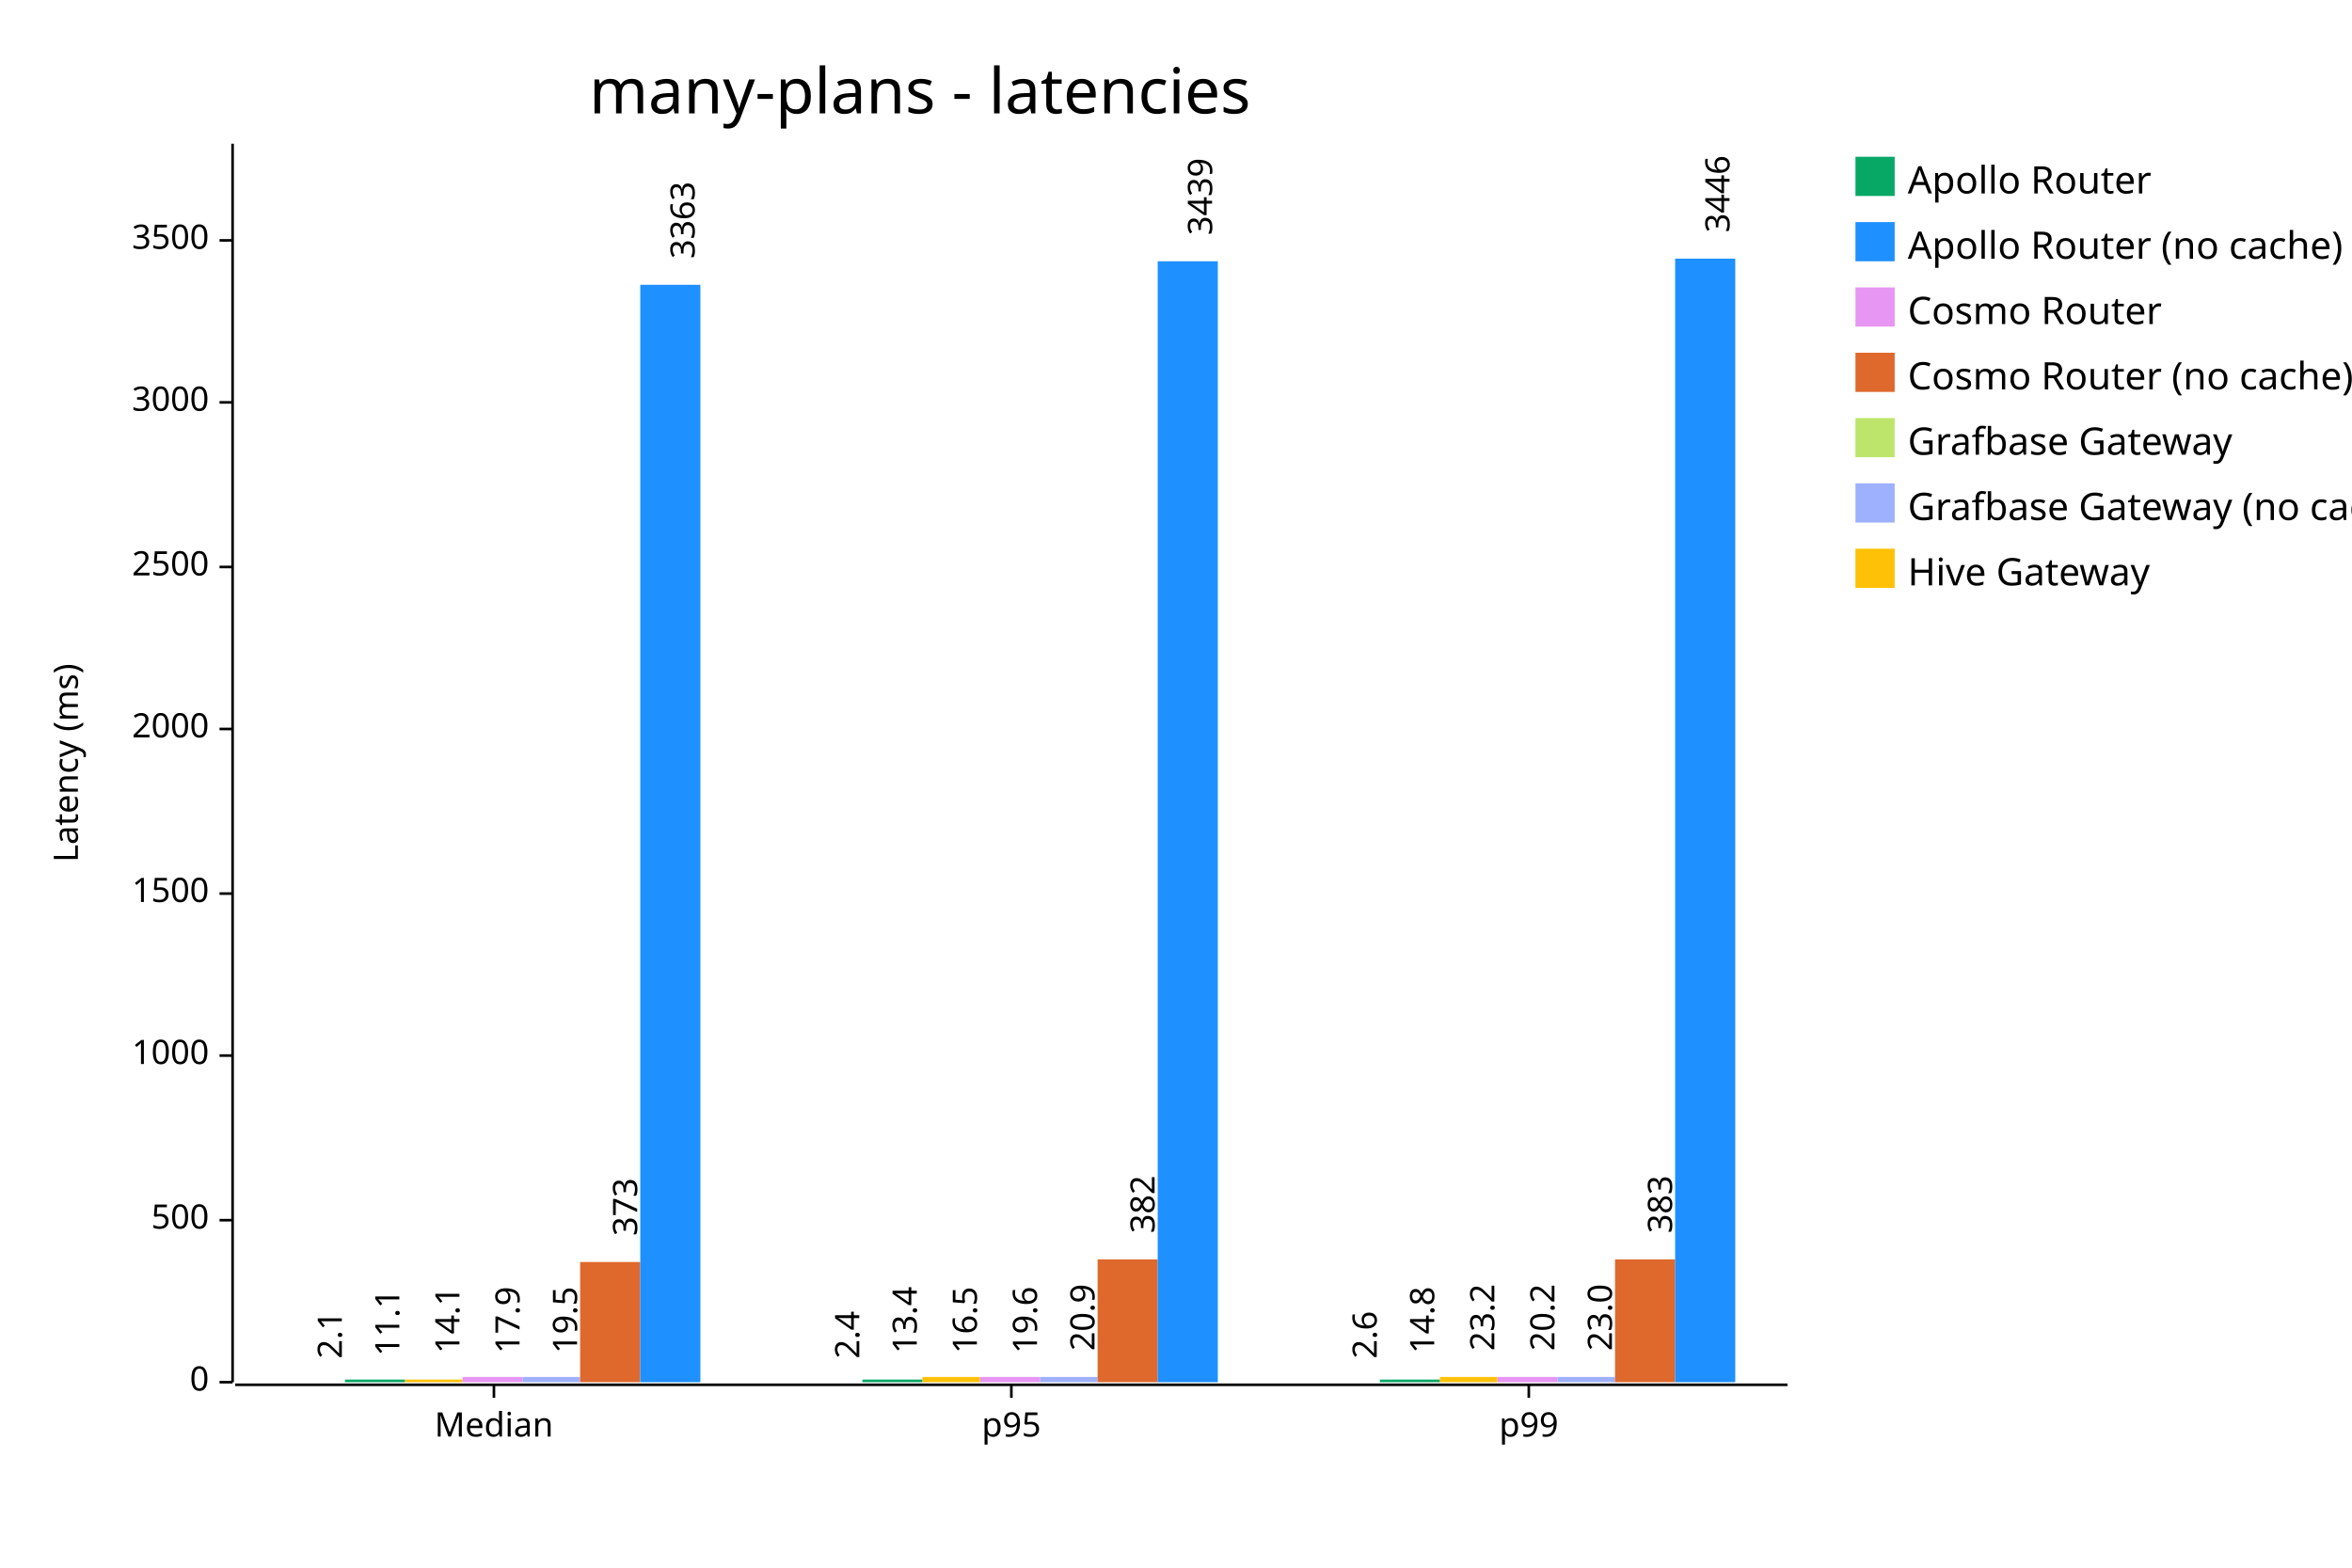
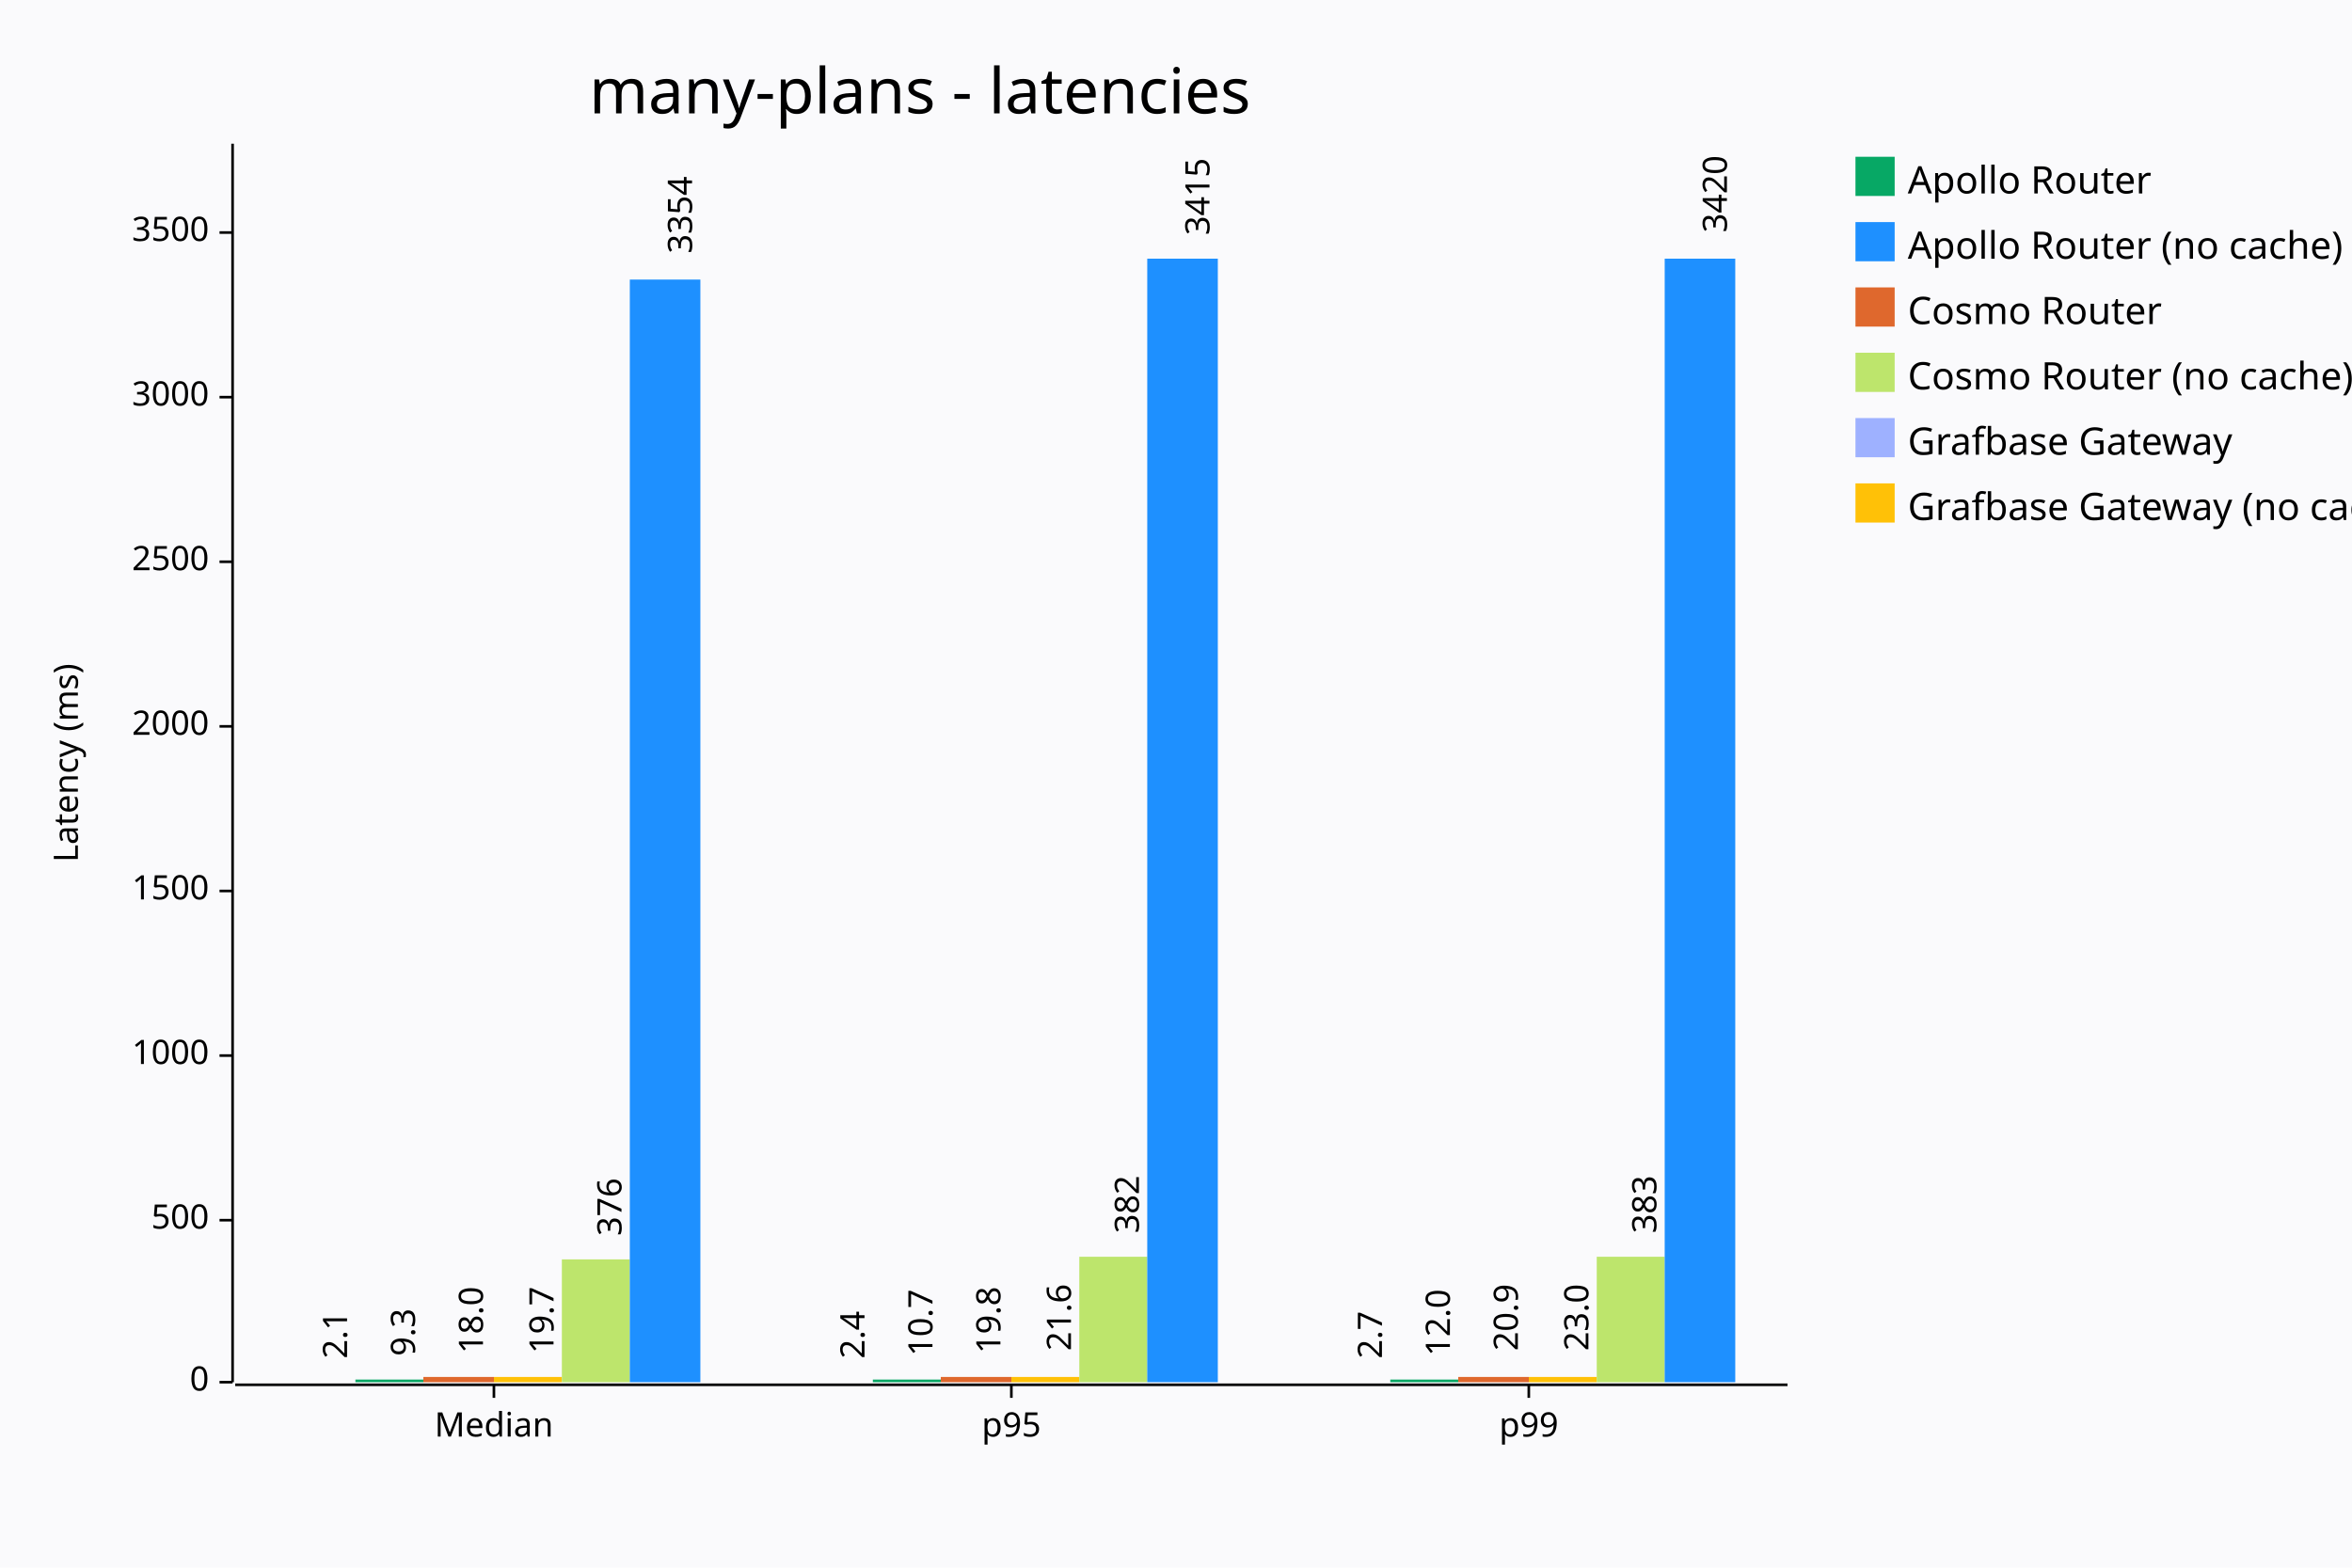
<svg xmlns="http://www.w3.org/2000/svg" width="900" height="600" viewBox="0 0 900 600">
+   <rect x="0" y="0" width="900" height="600" opacity="1" fill="#FAFAFC" stroke="none" />
  <text x="352" y="25" dy="0.76em" text-anchor="middle" font-family="sans-serif" font-size="24.194" opacity="1" fill="#000000">
many-plans - latencies
</text>
  <text x="20" y="292" dy="0.76em" text-anchor="middle" font-family="sans-serif" font-size="12.903" opacity="1" fill="#000000" transform="rotate(270, 20, 292)">
Latency (ms)
</text>
  <polyline fill="none" opacity="1" stroke="#000000" stroke-width="1" points="89,55 89,529 " />
  <text x="80" y="529" dy="0.5ex" text-anchor="end" font-family="sans-serif" font-size="12.903" opacity="1" fill="#000000">
0
</text>
  <polyline fill="none" opacity="1" stroke="#000000" stroke-width="1" points="84,529 89,529 " />
  <text x="80" y="467" dy="0.5ex" text-anchor="end" font-family="sans-serif" font-size="12.903" opacity="1" fill="#000000">
500
</text>
  <polyline fill="none" opacity="1" stroke="#000000" stroke-width="1" points="84,467 89,467 " />
  <text x="80" y="404" dy="0.5ex" text-anchor="end" font-family="sans-serif" font-size="12.903" opacity="1" fill="#000000">
1000
</text>
  <polyline fill="none" opacity="1" stroke="#000000" stroke-width="1" points="84,404 89,404 " />
-   <text x="80" y="342" dy="0.5ex" text-anchor="end" font-family="sans-serif" font-size="12.903" opacity="1" fill="#000000">
+   <text x="80" y="341" dy="0.5ex" text-anchor="end" font-family="sans-serif" font-size="12.903" opacity="1" fill="#000000">
1500
</text>
-   <polyline fill="none" opacity="1" stroke="#000000" stroke-width="1" points="84,342 89,342 " />
-   <text x="80" y="279" dy="0.5ex" text-anchor="end" font-family="sans-serif" font-size="12.903" opacity="1" fill="#000000">
+   <polyline fill="none" opacity="1" stroke="#000000" stroke-width="1" points="84,341 89,341 " />
+   <text x="80" y="278" dy="0.5ex" text-anchor="end" font-family="sans-serif" font-size="12.903" opacity="1" fill="#000000">
2000
</text>
-   <polyline fill="none" opacity="1" stroke="#000000" stroke-width="1" points="84,279 89,279 " />
-   <text x="80" y="217" dy="0.5ex" text-anchor="end" font-family="sans-serif" font-size="12.903" opacity="1" fill="#000000">
+   <polyline fill="none" opacity="1" stroke="#000000" stroke-width="1" points="84,278 89,278 " />
+   <text x="80" y="215" dy="0.5ex" text-anchor="end" font-family="sans-serif" font-size="12.903" opacity="1" fill="#000000">
2500
</text>
-   <polyline fill="none" opacity="1" stroke="#000000" stroke-width="1" points="84,217 89,217 " />
-   <text x="80" y="154" dy="0.5ex" text-anchor="end" font-family="sans-serif" font-size="12.903" opacity="1" fill="#000000">
+   <polyline fill="none" opacity="1" stroke="#000000" stroke-width="1" points="84,215 89,215 " />
+   <text x="80" y="152" dy="0.5ex" text-anchor="end" font-family="sans-serif" font-size="12.903" opacity="1" fill="#000000">
3000
</text>
-   <polyline fill="none" opacity="1" stroke="#000000" stroke-width="1" points="84,154 89,154 " />
-   <text x="80" y="92" dy="0.5ex" text-anchor="end" font-family="sans-serif" font-size="12.903" opacity="1" fill="#000000">
+   <polyline fill="none" opacity="1" stroke="#000000" stroke-width="1" points="84,152 89,152 " />
+   <text x="80" y="89" dy="0.5ex" text-anchor="end" font-family="sans-serif" font-size="12.903" opacity="1" fill="#000000">
3500
</text>
-   <polyline fill="none" opacity="1" stroke="#000000" stroke-width="1" points="84,92 89,92 " />
+   <polyline fill="none" opacity="1" stroke="#000000" stroke-width="1" points="84,89 89,89 " />
  <polyline fill="none" opacity="1" stroke="#000000" stroke-width="1" points="90,530 684,530 " />
  <text x="189" y="540" dy="0.76em" text-anchor="middle" font-family="sans-serif" font-size="12.903" opacity="1" fill="#000000">
Median
</text>
  <polyline fill="none" opacity="1" stroke="#000000" stroke-width="1" points="189,530 189,535 " />
  <text x="387" y="540" dy="0.76em" text-anchor="middle" font-family="sans-serif" font-size="12.903" opacity="1" fill="#000000">
p95
</text>
  <polyline fill="none" opacity="1" stroke="#000000" stroke-width="1" points="387,530 387,535 " />
  <text x="585" y="540" dy="0.76em" text-anchor="middle" font-family="sans-serif" font-size="12.903" opacity="1" fill="#000000">
p99
</text>
  <polyline fill="none" opacity="1" stroke="#000000" stroke-width="1" points="585,530 585,535 " />
-   <rect x="109" y="529" width="23" height="0" opacity="1" fill="#BDE56C" stroke="none" />
-   <rect x="307" y="529" width="23" height="0" opacity="1" fill="#BDE56C" stroke="none" />
-   <rect x="505" y="529" width="23" height="0" opacity="1" fill="#BDE56C" stroke="none" />
-   <text x="121" y="520" dy="0.76em" text-anchor="start" font-family="sans-serif" font-size="12.903" opacity="1" fill="#000000" transform="rotate(270, 121, 520)">
+   <rect x="109" y="529" width="27" height="0" opacity="1" fill="#9EB1FF" stroke="none" />
+   <rect x="307" y="529" width="27" height="0" opacity="1" fill="#9EB1FF" stroke="none" />
+   <rect x="505" y="529" width="27" height="0" opacity="1" fill="#9EB1FF" stroke="none" />
+   <text x="123" y="520" dy="0.76em" text-anchor="start" font-family="sans-serif" font-size="12.903" opacity="1" fill="#000000" transform="rotate(270, 123, 520)">
2.1
</text>
-   <text x="319" y="520" dy="0.76em" text-anchor="start" font-family="sans-serif" font-size="12.903" opacity="1" fill="#000000" transform="rotate(270, 319, 520)">
+   <text x="321" y="520" dy="0.76em" text-anchor="start" font-family="sans-serif" font-size="12.903" opacity="1" fill="#000000" transform="rotate(270, 321, 520)">
2.4
</text>
-   <text x="517" y="520" dy="0.76em" text-anchor="start" font-family="sans-serif" font-size="12.903" opacity="1" fill="#000000" transform="rotate(270, 517, 520)">
- 2.6
+   <text x="519" y="520" dy="0.76em" text-anchor="start" font-family="sans-serif" font-size="12.903" opacity="1" fill="#000000" transform="rotate(270, 519, 520)">
+ 2.7
</text>
-   <rect x="132" y="528" width="23" height="1" opacity="1" fill="#07A865" stroke="none" />
-   <rect x="330" y="528" width="23" height="1" opacity="1" fill="#07A865" stroke="none" />
-   <rect x="528" y="528" width="23" height="1" opacity="1" fill="#07A865" stroke="none" />
-   <text x="143" y="519" dy="0.76em" text-anchor="start" font-family="sans-serif" font-size="12.903" opacity="1" fill="#000000" transform="rotate(270, 143, 519)">
- 11.1
+   <rect x="136" y="528" width="26" height="1" opacity="1" fill="#07A865" stroke="none" />
+   <rect x="334" y="528" width="26" height="1" opacity="1" fill="#07A865" stroke="none" />
+   <rect x="532" y="528" width="26" height="1" opacity="1" fill="#07A865" stroke="none" />
+   <text x="149" y="519" dy="0.76em" text-anchor="start" font-family="sans-serif" font-size="12.903" opacity="1" fill="#000000" transform="rotate(270, 149, 519)">
+ 9.3
</text>
-   <text x="341" y="518" dy="0.76em" text-anchor="start" font-family="sans-serif" font-size="12.903" opacity="1" fill="#000000" transform="rotate(270, 341, 518)">
- 13.4
+   <text x="347" y="519" dy="0.76em" text-anchor="start" font-family="sans-serif" font-size="12.903" opacity="1" fill="#000000" transform="rotate(270, 347, 519)">
+ 10.7
</text>
-   <text x="539" y="518" dy="0.76em" text-anchor="start" font-family="sans-serif" font-size="12.903" opacity="1" fill="#000000" transform="rotate(270, 539, 518)">
- 14.8
+   <text x="545" y="519" dy="0.76em" text-anchor="start" font-family="sans-serif" font-size="12.903" opacity="1" fill="#000000" transform="rotate(270, 545, 519)">
+ 12.0
</text>
-   <rect x="155" y="528" width="22" height="1" opacity="1" fill="#FFC107" stroke="none" />
-   <rect x="353" y="527" width="22" height="2" opacity="1" fill="#FFC107" stroke="none" />
-   <rect x="551" y="527" width="22" height="2" opacity="1" fill="#FFC107" stroke="none" />
-   <text x="166" y="518" dy="0.76em" text-anchor="start" font-family="sans-serif" font-size="12.903" opacity="1" fill="#000000" transform="rotate(270, 166, 518)">
- 14.1
+   <rect x="162" y="527" width="27" height="2" opacity="1" fill="#DF682D" stroke="none" />
+   <rect x="360" y="527" width="27" height="2" opacity="1" fill="#DF682D" stroke="none" />
+   <rect x="558" y="527" width="27" height="2" opacity="1" fill="#DF682D" stroke="none" />
+   <text x="175" y="518" dy="0.76em" text-anchor="start" font-family="sans-serif" font-size="12.903" opacity="1" fill="#000000" transform="rotate(270, 175, 518)">
+ 18.0
</text>
-   <text x="364" y="518" dy="0.76em" text-anchor="start" font-family="sans-serif" font-size="12.903" opacity="1" fill="#000000" transform="rotate(270, 364, 518)">
- 16.5
+   <text x="373" y="518" dy="0.76em" text-anchor="start" font-family="sans-serif" font-size="12.903" opacity="1" fill="#000000" transform="rotate(270, 373, 518)">
+ 19.8
</text>
-   <text x="562" y="517" dy="0.76em" text-anchor="start" font-family="sans-serif" font-size="12.903" opacity="1" fill="#000000" transform="rotate(270, 562, 517)">
- 23.2
- </text>
-   <rect x="177" y="527" width="23" height="2" opacity="1" fill="#E796F3" stroke="none" />
-   <rect x="375" y="527" width="23" height="2" opacity="1" fill="#E796F3" stroke="none" />
-   <rect x="573" y="527" width="23" height="2" opacity="1" fill="#E796F3" stroke="none" />
-   <text x="189" y="518" dy="0.76em" text-anchor="start" font-family="sans-serif" font-size="12.903" opacity="1" fill="#000000" transform="rotate(270, 189, 518)">
- 17.9
- </text>
-   <text x="387" y="518" dy="0.76em" text-anchor="start" font-family="sans-serif" font-size="12.903" opacity="1" fill="#000000" transform="rotate(270, 387, 518)">
- 19.6
- </text>
-   <text x="585" y="517" dy="0.76em" text-anchor="start" font-family="sans-serif" font-size="12.903" opacity="1" fill="#000000" transform="rotate(270, 585, 517)">
- 20.2
- </text>
-   <rect x="200" y="527" width="22" height="2" opacity="1" fill="#9EB1FF" stroke="none" />
-   <rect x="398" y="527" width="22" height="2" opacity="1" fill="#9EB1FF" stroke="none" />
-   <rect x="596" y="527" width="22" height="2" opacity="1" fill="#9EB1FF" stroke="none" />
-   <text x="211" y="518" dy="0.76em" text-anchor="start" font-family="sans-serif" font-size="12.903" opacity="1" fill="#000000" transform="rotate(270, 211, 518)">
- 19.5
- </text>
-   <text x="409" y="517" dy="0.76em" text-anchor="start" font-family="sans-serif" font-size="12.903" opacity="1" fill="#000000" transform="rotate(270, 409, 517)">
+   <text x="571" y="517" dy="0.76em" text-anchor="start" font-family="sans-serif" font-size="12.903" opacity="1" fill="#000000" transform="rotate(270, 571, 517)">
20.9
</text>
-   <text x="607" y="517" dy="0.76em" text-anchor="start" font-family="sans-serif" font-size="12.903" opacity="1" fill="#000000" transform="rotate(270, 607, 517)">
+   <rect x="189" y="527" width="26" height="2" opacity="1" fill="#FFC107" stroke="none" />
+   <rect x="387" y="527" width="26" height="2" opacity="1" fill="#FFC107" stroke="none" />
+   <rect x="585" y="527" width="26" height="2" opacity="1" fill="#FFC107" stroke="none" />
+   <text x="202" y="518" dy="0.76em" text-anchor="start" font-family="sans-serif" font-size="12.903" opacity="1" fill="#000000" transform="rotate(270, 202, 518)">
+ 19.7
+ </text>
+   <text x="400" y="517" dy="0.76em" text-anchor="start" font-family="sans-serif" font-size="12.903" opacity="1" fill="#000000" transform="rotate(270, 400, 517)">
+ 21.6
+ </text>
+   <text x="598" y="517" dy="0.76em" text-anchor="start" font-family="sans-serif" font-size="12.903" opacity="1" fill="#000000" transform="rotate(270, 598, 517)">
23.0
</text>
-   <rect x="222" y="483" width="23" height="46" opacity="1" fill="#DF682D" stroke="none" />
-   <rect x="420" y="482" width="23" height="47" opacity="1" fill="#DF682D" stroke="none" />
-   <rect x="618" y="482" width="23" height="47" opacity="1" fill="#DF682D" stroke="none" />
-   <text x="234" y="473" dy="0.76em" text-anchor="start" font-family="sans-serif" font-size="12.903" opacity="1" fill="#000000" transform="rotate(270, 234, 473)">
- 373
+   <rect x="215" y="482" width="26" height="47" opacity="1" fill="#BDE56C" stroke="none" />
+   <rect x="413" y="481" width="26" height="48" opacity="1" fill="#BDE56C" stroke="none" />
+   <rect x="611" y="481" width="26" height="48" opacity="1" fill="#BDE56C" stroke="none" />
+   <text x="228" y="473" dy="0.76em" text-anchor="start" font-family="sans-serif" font-size="12.903" opacity="1" fill="#000000" transform="rotate(270, 228, 473)">
+ 376
</text>
-   <text x="432" y="472" dy="0.76em" text-anchor="start" font-family="sans-serif" font-size="12.903" opacity="1" fill="#000000" transform="rotate(270, 432, 472)">
+   <text x="426" y="472" dy="0.76em" text-anchor="start" font-family="sans-serif" font-size="12.903" opacity="1" fill="#000000" transform="rotate(270, 426, 472)">
382
</text>
-   <text x="630" y="472" dy="0.76em" text-anchor="start" font-family="sans-serif" font-size="12.903" opacity="1" fill="#000000" transform="rotate(270, 630, 472)">
+   <text x="624" y="472" dy="0.76em" text-anchor="start" font-family="sans-serif" font-size="12.903" opacity="1" fill="#000000" transform="rotate(270, 624, 472)">
383
</text>
-   <rect x="245" y="109" width="23" height="420" opacity="1" fill="#1E90FF" stroke="none" />
-   <rect x="443" y="100" width="23" height="429" opacity="1" fill="#1E90FF" stroke="none" />
-   <rect x="641" y="99" width="23" height="430" opacity="1" fill="#1E90FF" stroke="none" />
-   <text x="256" y="99" dy="0.76em" text-anchor="start" font-family="sans-serif" font-size="12.903" opacity="1" fill="#000000" transform="rotate(270, 256, 99)">
- 3363
+   <rect x="241" y="107" width="27" height="422" opacity="1" fill="#1E90FF" stroke="none" />
+   <rect x="439" y="99" width="27" height="430" opacity="1" fill="#1E90FF" stroke="none" />
+   <rect x="637" y="99" width="27" height="430" opacity="1" fill="#1E90FF" stroke="none" />
+   <text x="255" y="97" dy="0.76em" text-anchor="start" font-family="sans-serif" font-size="12.903" opacity="1" fill="#000000" transform="rotate(270, 255, 97)">
+ 3354
</text>
-   <text x="454" y="90" dy="0.76em" text-anchor="start" font-family="sans-serif" font-size="12.903" opacity="1" fill="#000000" transform="rotate(270, 454, 90)">
- 3439
+   <text x="453" y="90" dy="0.76em" text-anchor="start" font-family="sans-serif" font-size="12.903" opacity="1" fill="#000000" transform="rotate(270, 453, 90)">
+ 3415
</text>
-   <text x="652" y="89" dy="0.76em" text-anchor="start" font-family="sans-serif" font-size="12.903" opacity="1" fill="#000000" transform="rotate(270, 652, 89)">
- 3446
+   <text x="651" y="89" dy="0.76em" text-anchor="start" font-family="sans-serif" font-size="12.903" opacity="1" fill="#000000" transform="rotate(270, 651, 89)">
+ 3420
</text>
  <rect x="710" y="60" width="15" height="15" opacity="1" fill="#07A865" stroke="none" />
  <text x="730" y="63" dy="0.76em" text-anchor="start" font-family="sans-serif" font-size="14.516" opacity="1" fill="#000000">
Apollo Router
</text>
  <rect x="710" y="85" width="15" height="15" opacity="1" fill="#1E90FF" stroke="none" />
  <text x="730" y="88" dy="0.76em" text-anchor="start" font-family="sans-serif" font-size="14.516" opacity="1" fill="#000000">
Apollo Router (no cache)
</text>
-   <rect x="710" y="110" width="15" height="15" opacity="1" fill="#E796F3" stroke="none" />
+   <rect x="710" y="110" width="15" height="15" opacity="1" fill="#DF682D" stroke="none" />
  <text x="730" y="113" dy="0.76em" text-anchor="start" font-family="sans-serif" font-size="14.516" opacity="1" fill="#000000">
Cosmo Router
</text>
-   <rect x="710" y="135" width="15" height="15" opacity="1" fill="#DF682D" stroke="none" />
+   <rect x="710" y="135" width="15" height="15" opacity="1" fill="#BDE56C" stroke="none" />
  <text x="730" y="138" dy="0.76em" text-anchor="start" font-family="sans-serif" font-size="14.516" opacity="1" fill="#000000">
Cosmo Router (no cache)
</text>
-   <rect x="710" y="160" width="15" height="15" opacity="1" fill="#BDE56C" stroke="none" />
+   <rect x="710" y="160" width="15" height="15" opacity="1" fill="#9EB1FF" stroke="none" />
  <text x="730" y="163" dy="0.76em" text-anchor="start" font-family="sans-serif" font-size="14.516" opacity="1" fill="#000000">
Grafbase Gateway
</text>
-   <rect x="710" y="185" width="15" height="15" opacity="1" fill="#9EB1FF" stroke="none" />
+   <rect x="710" y="185" width="15" height="15" opacity="1" fill="#FFC107" stroke="none" />
  <text x="730" y="188" dy="0.76em" text-anchor="start" font-family="sans-serif" font-size="14.516" opacity="1" fill="#000000">
Grafbase Gateway (no cache)
</text>
-   <rect x="710" y="210" width="15" height="15" opacity="1" fill="#FFC107" stroke="none" />
-   <text x="730" y="213" dy="0.76em" text-anchor="start" font-family="sans-serif" font-size="14.516" opacity="1" fill="#000000">
- Hive Gateway
- </text>
</svg>
